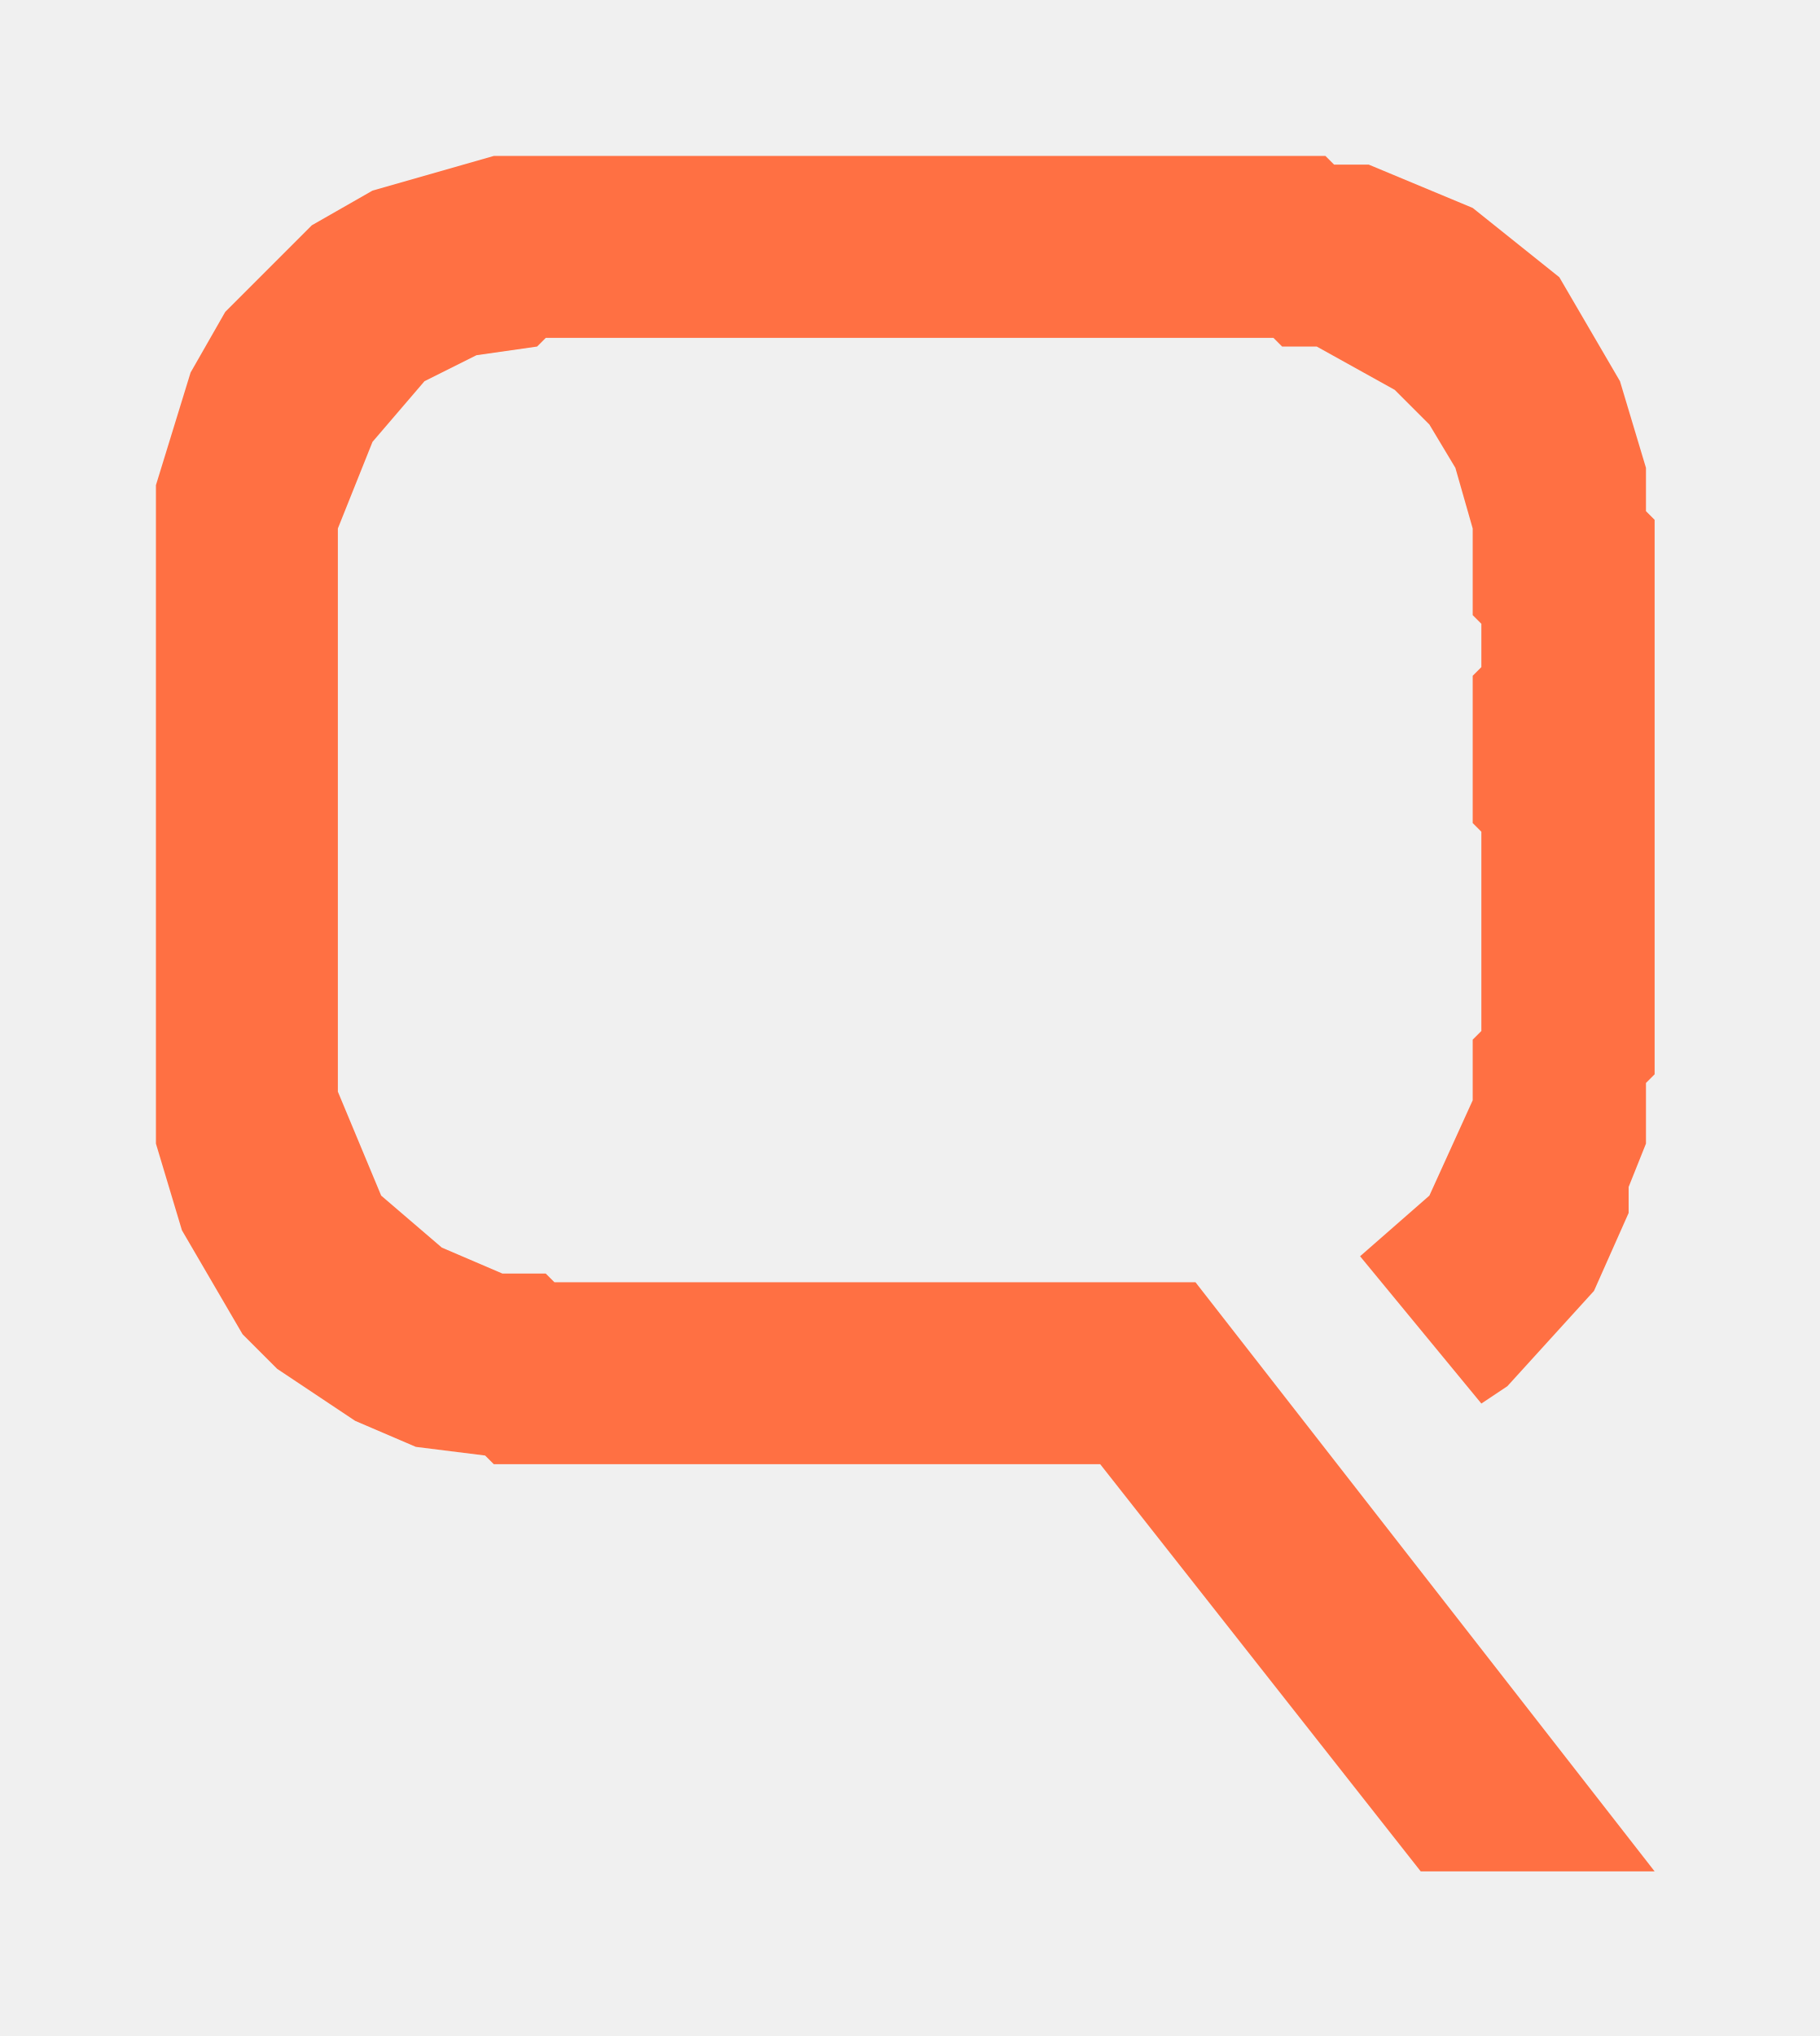
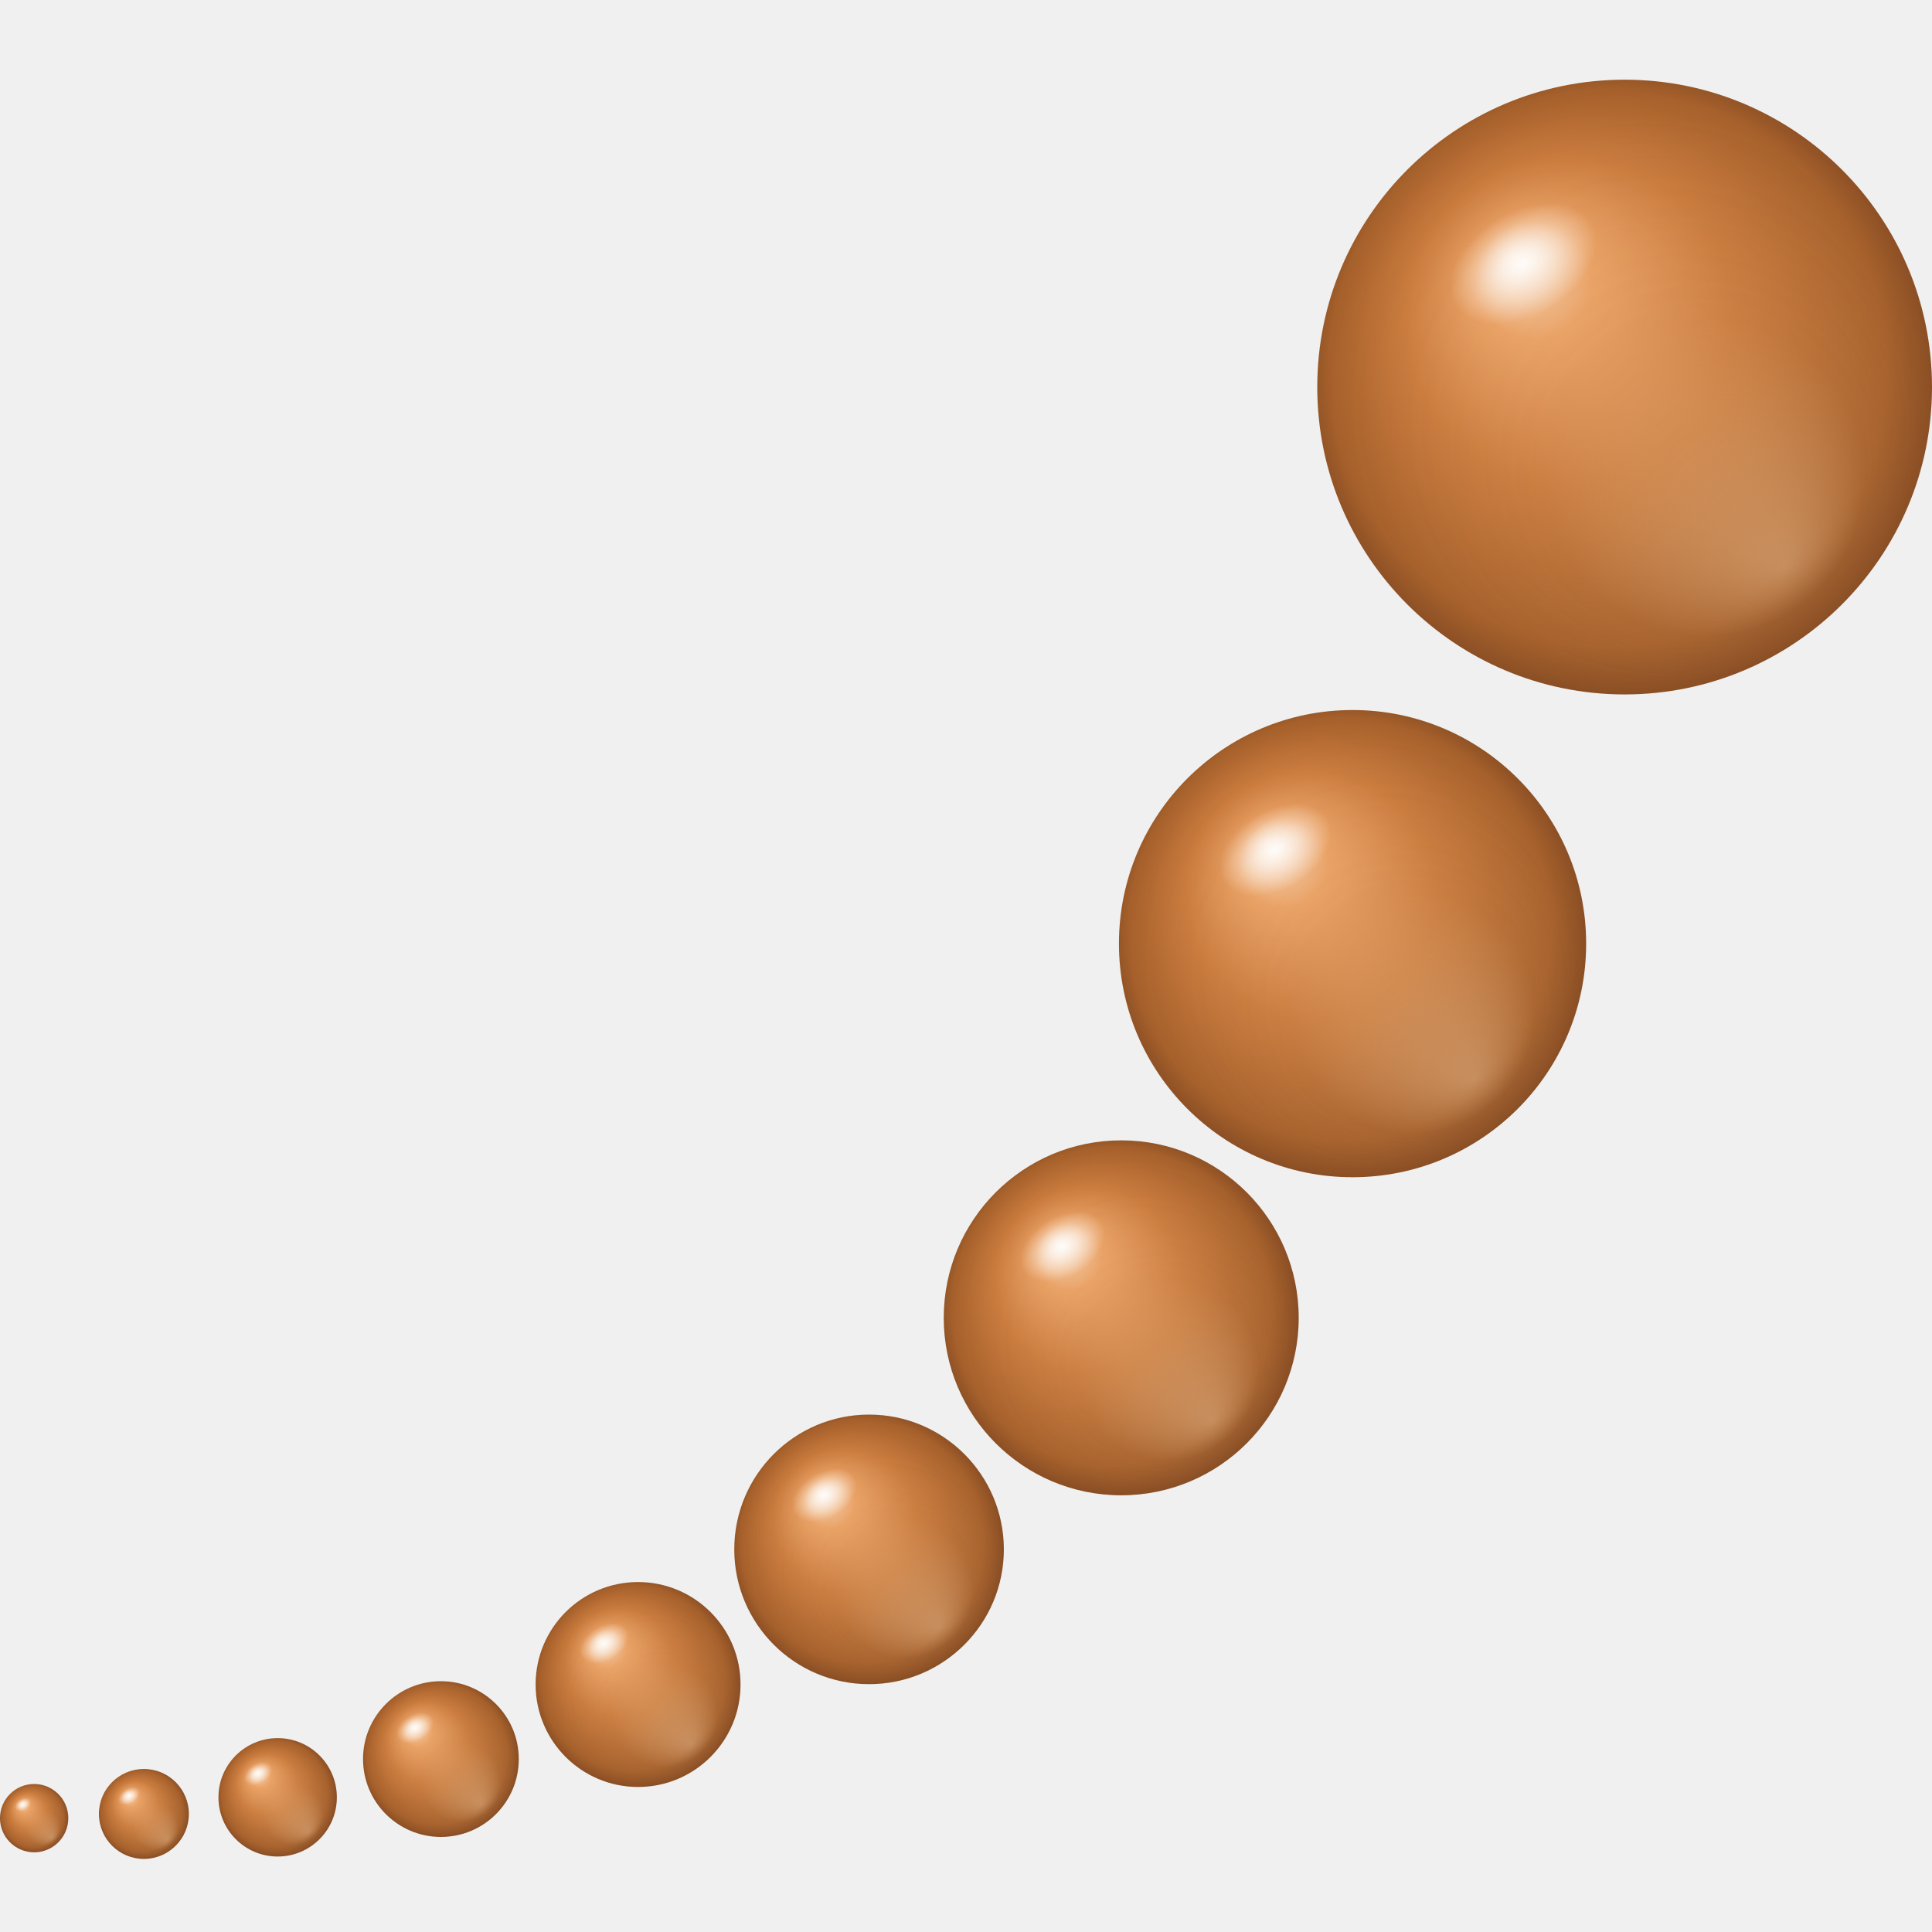
- <svg xmlns="http://www.w3.org/2000/svg" viewBox="0 0 210 235" role="img" aria-label="Quenora logo">
-   <path d="M 36 26 L 26 36 L 22 43 L 18 56 L 18 132 L 21 142 L 28 154 L 32 158 L 41 164 L 48 167 L 56 168 L 57 169 L 127 169 L 164 216 L 191 216 L 138 148 L 64 148 L 63 147 L 58 147 L 51 144 L 44 138 L 39 126 L 39 61 L 43 51 L 49 44 L 55 41 L 62 40 L 63 39 L 147 39 L 148 40 L 152 40 L 161 45 L 165 49 L 168 54 L 170 61 L 170 71 L 171 72 L 171 77 L 170 78 L 170 95 L 171 96 L 171 119 L 170 120 L 170 127 L 165 138 L 157 145 L 171 162 L 174 160 L 184 149 L 188 140 L 188 137 L 190 132 L 190 125 L 191 124 L 191 60 L 190 59 L 190 54 L 187 44 L 180 32 L 170 24 L 158 19 L 154 19 L 153 18 L 57 18 L 43 22 Z" fill="#FF7043" fill-rule="evenodd" />
-   <path d="" fill="#FFFFFF" fill-rule="evenodd" />
+ <svg xmlns="http://www.w3.org/2000/svg" viewBox="9 2 169.71 169.71" role="img" aria-label="Quenora">
+   <defs>
+     <radialGradient id="qb" cx="0.5" cy="0.5" r="0.53" fx="0.32" fy="0.29">
+       <stop offset="0" stop-color="#F7DCC2" />
+       <stop offset="0.18" stop-color="#E9A063" />
+       <stop offset="0.50" stop-color="#C97A3C" />
+       <stop offset="0.85" stop-color="#A55F2A" />
+       <stop offset="1" stop-color="#7E4620" />
+     </radialGradient>
+     <radialGradient id="qr" cx="0.5" cy="0.5" r="0.52" fx="0.76" fy="0.79">
+       <stop offset="0" stop-color="#F2CDA4" stop-opacity="0.42" />
+       <stop offset="0.5" stop-color="#F2CDA4" stop-opacity="0.06" />
+       <stop offset="1" stop-color="#F2CDA4" stop-opacity="0" />
+     </radialGradient>
+     <radialGradient id="qh" cx="0.5" cy="0.5" r="0.5">
+       <stop offset="0" stop-color="#FFFFFF" stop-opacity="0.92" />
+       <stop offset="1" stop-color="#FFFFFF" stop-opacity="0" />
+     </radialGradient>
+   </defs>
+   <circle cx="12" cy="161.71" r="3" fill="url(#qb)" />
+   <circle cx="12" cy="161.71" r="3" fill="url(#qr)" />
+   <ellipse cx="11.01" cy="160.51" rx="0.78" ry="0.51" transform="rotate(-31.5 11.01 160.51)" fill="url(#qh)" />
+   <circle cx="21.64" cy="161.34" r="3.95" fill="url(#qb)" />
+   <circle cx="21.64" cy="161.34" r="3.95" fill="url(#qr)" />
+   <ellipse cx="20.34" cy="159.76" rx="1.03" ry="0.67" transform="rotate(-31.5 20.34 159.76)" fill="url(#qh)" />
+   <circle cx="33.39" cy="159.88" r="5.2" fill="url(#qb)" />
+   <circle cx="33.39" cy="159.88" r="5.2" fill="url(#qr)" />
+   <ellipse cx="31.67" cy="157.79" rx="1.35" ry="0.88" transform="rotate(-31.5 31.67 157.79)" fill="url(#qh)" />
+   <circle cx="47.73" cy="156.52" r="6.84" fill="url(#qb)" />
+   <circle cx="47.73" cy="156.52" r="6.84" fill="url(#qr)" />
+   <ellipse cx="45.47" cy="153.78" rx="1.78" ry="1.16" transform="rotate(-31.5 45.47 153.78)" fill="url(#qh)" />
+   <circle cx="65.05" cy="149.97" r="9" fill="url(#qb)" />
+   <circle cx="65.05" cy="149.97" r="9" fill="url(#qr)" />
+   <ellipse cx="62.08" cy="146.36" rx="2.34" ry="1.53" transform="rotate(-31.5 62.08 146.36)" fill="url(#qh)" />
+   <circle cx="85.34" cy="138.1" r="11.84" fill="url(#qb)" />
+   <circle cx="85.34" cy="138.1" r="11.84" fill="url(#qr)" />
+   <ellipse cx="81.43" cy="133.35" rx="3.08" ry="2.01" transform="rotate(-31.5 81.43 133.35)" fill="url(#qh)" />
+   <circle cx="107.49" cy="117.76" r="15.59" fill="url(#qb)" />
+   <circle cx="107.49" cy="117.76" r="15.59" fill="url(#qr)" />
+   <ellipse cx="102.35" cy="111.51" rx="4.05" ry="2.65" transform="rotate(-31.5 102.35 111.51)" fill="url(#qh)" />
+   <circle cx="127.81" cy="84.89" r="20.52" fill="url(#qb)" />
+   <circle cx="127.81" cy="84.89" r="20.52" fill="url(#qr)" />
+   <ellipse cx="121.04" cy="76.66" rx="5.34" ry="3.49" transform="rotate(-31.5 121.04 76.66)" fill="url(#qh)" />
+   <circle cx="151.71" cy="36" r="27" fill="url(#qb)" />
+   <circle cx="151.71" cy="36" r="27" fill="url(#qr)" />
+   <ellipse cx="142.80" cy="25.17" rx="7.02" ry="4.59" transform="rotate(-31.5 142.80 25.17)" fill="url(#qh)" />
</svg>
